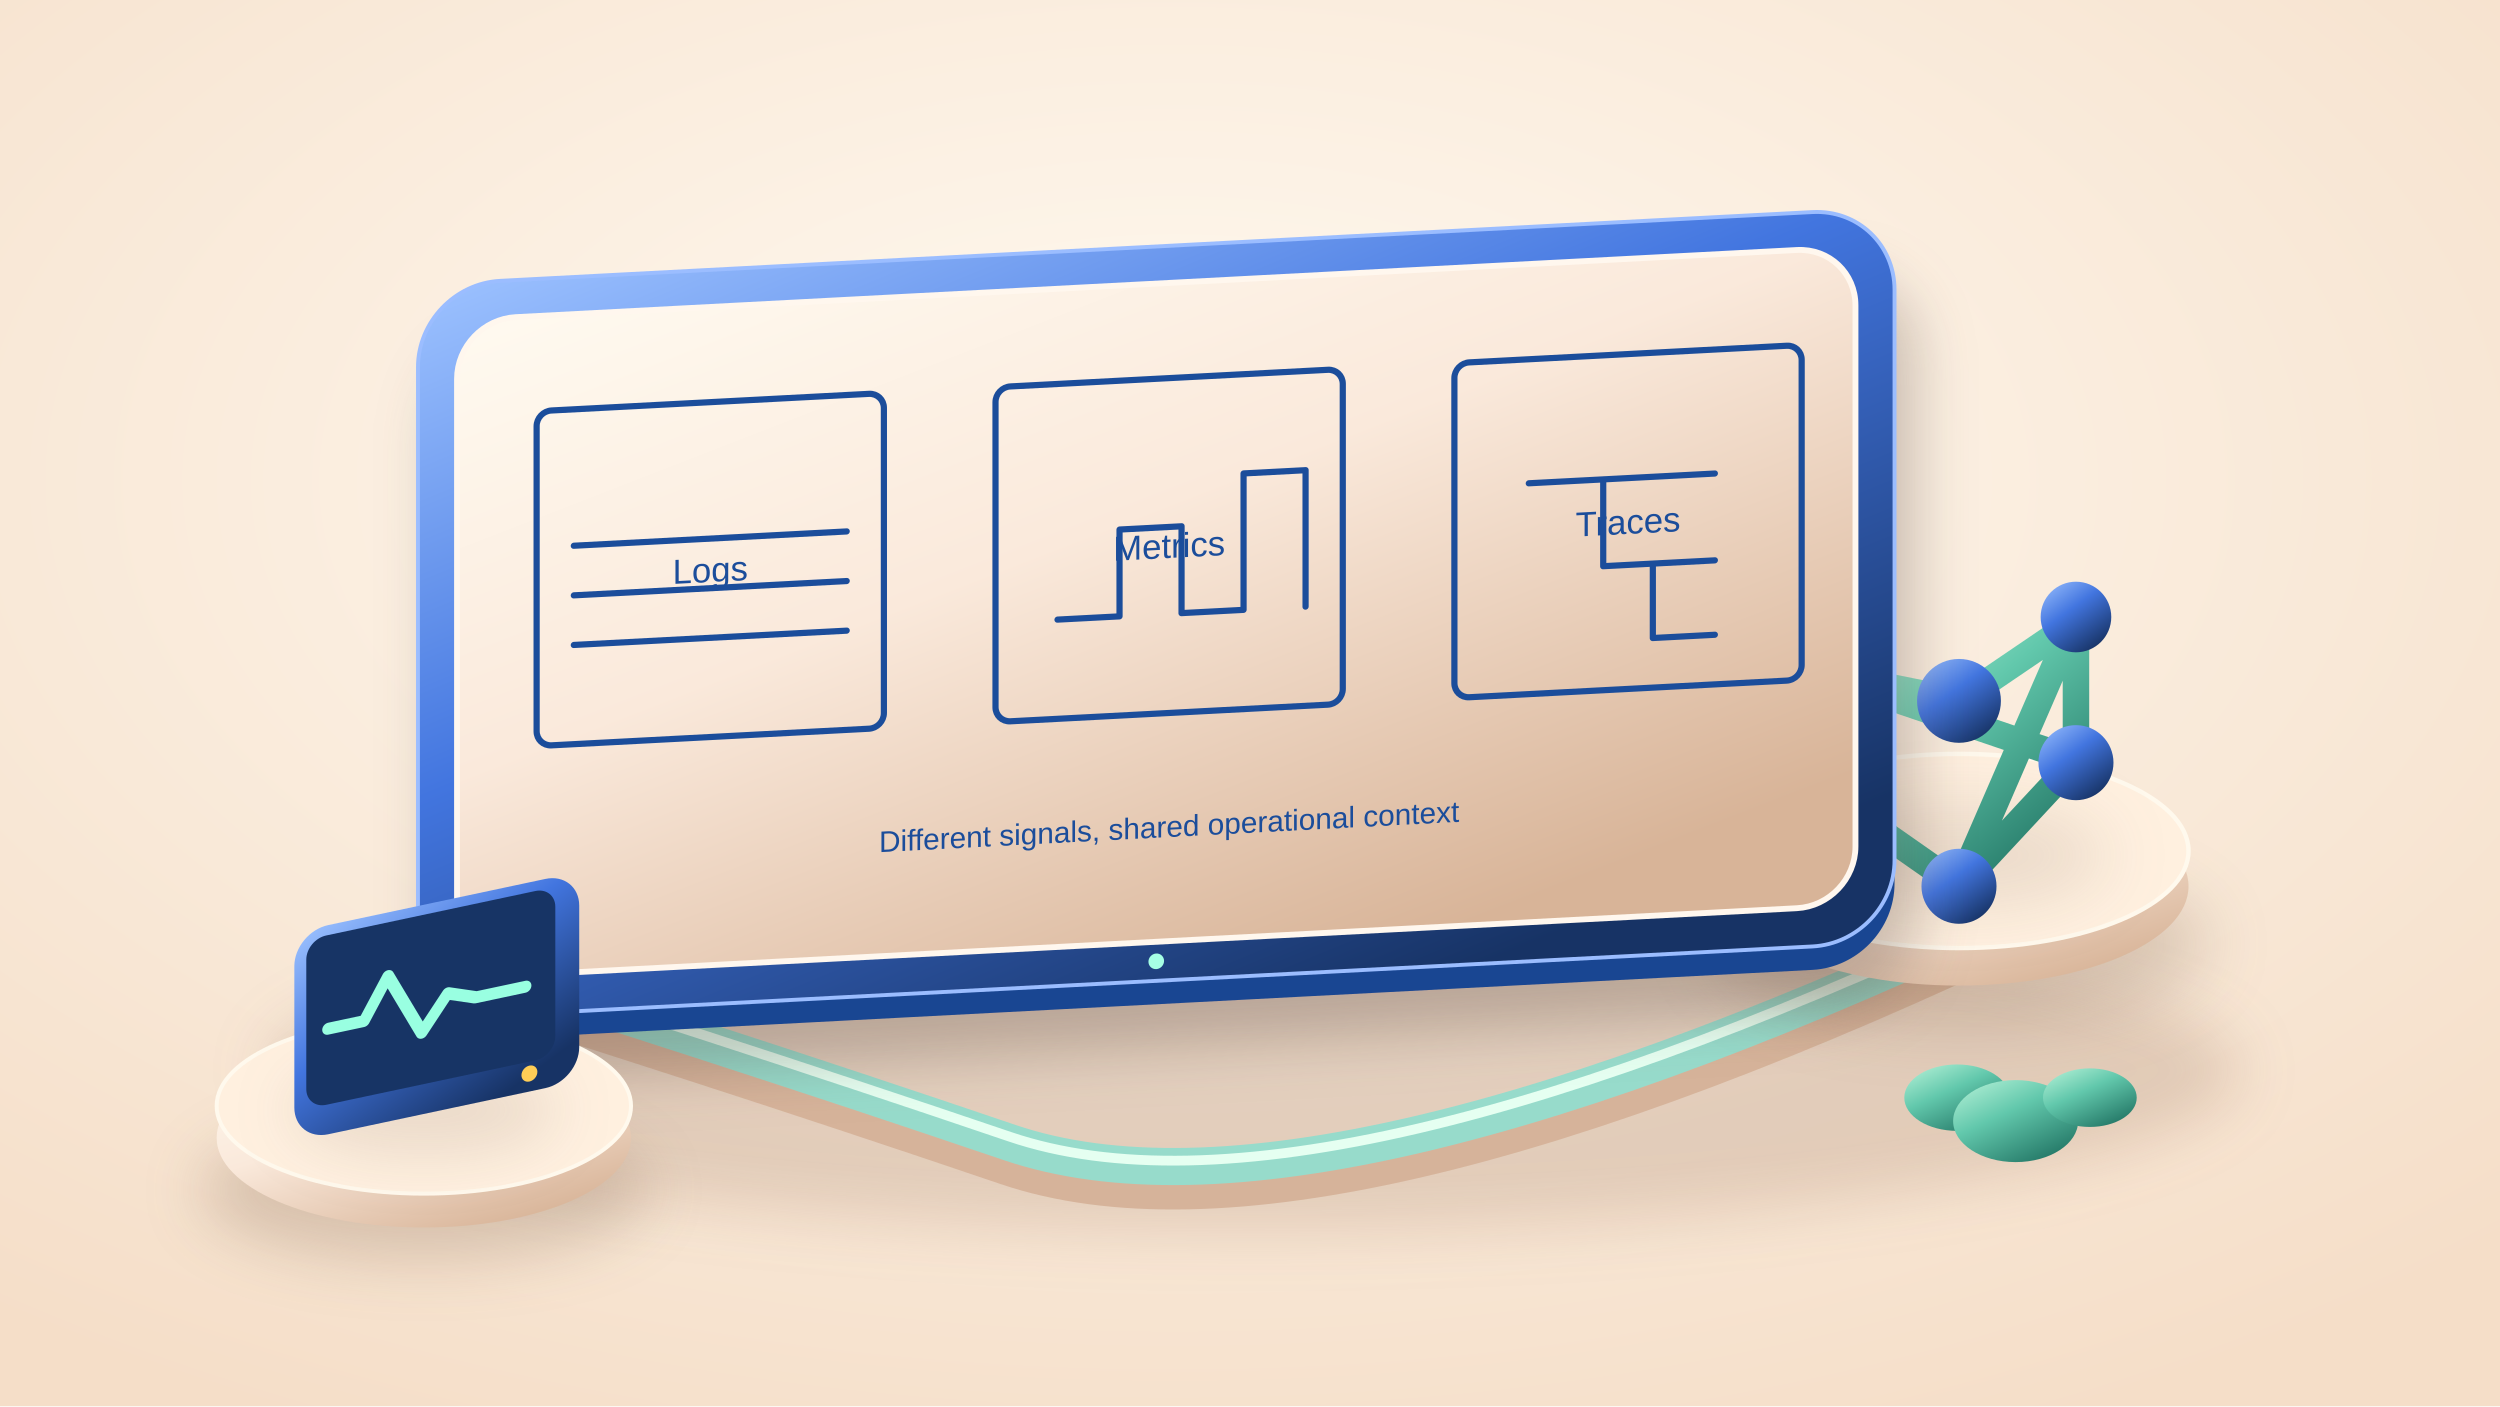
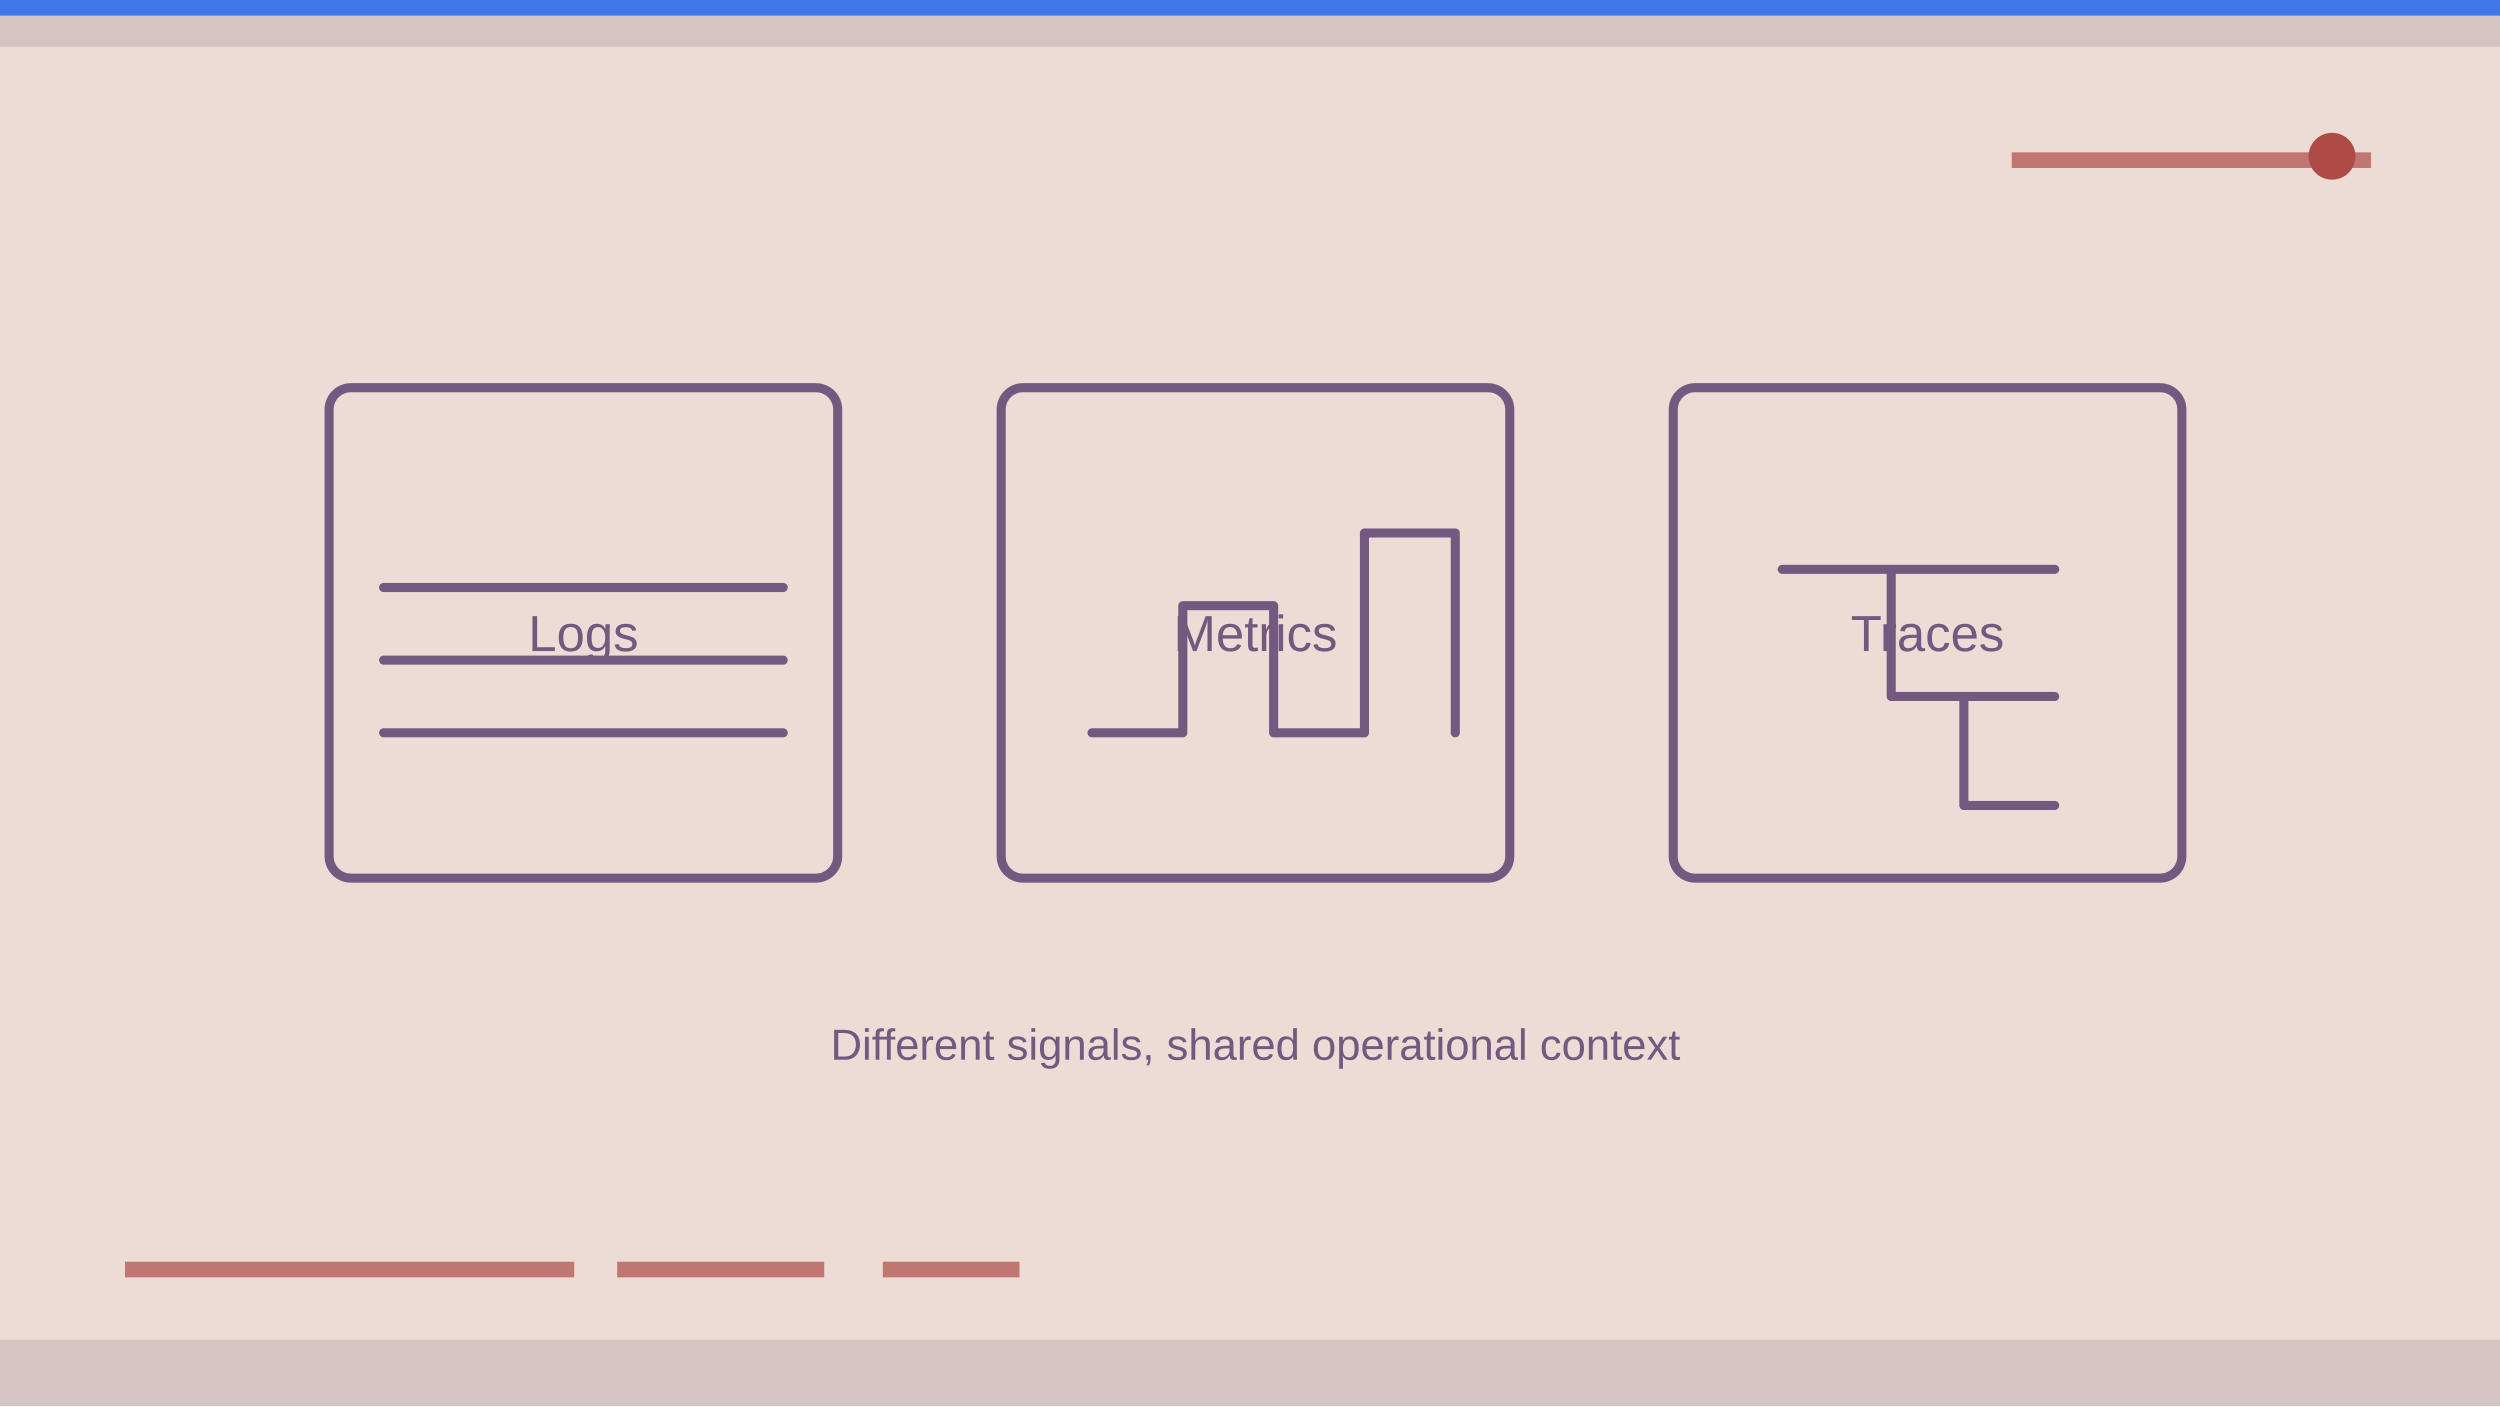
- <svg xmlns="http://www.w3.org/2000/svg" width="1280" height="720" viewBox="0 0 1280 720" preserveAspectRatio="xMidYMid slice">
+ <svg xmlns="http://www.w3.org/2000/svg" viewBox="0 0 1280 720" width="1280" height="720" role="img" aria-label="Conceptual illustration for Platform Observability: Building the Visibility Layer Every Application Team Gets Automatically: Logs, Metrics, Traces." preserveAspectRatio="xMidYMid meet" data-article-art="platform-eng-observability" data-art-scene="telemetry" data-composition="instrument-panel">
  <defs>
-     <linearGradient id="blue" x2="0.72" y2="1">
-       <stop stop-color="#9dc2ff" />
-       <stop offset=".46" stop-color="#4275df" />
-       <stop offset="1" stop-color="#173365" />
-     </linearGradient>
-     <linearGradient id="mint" x2="0.72" y2="1">
-       <stop stop-color="#bbf4da" />
-       <stop offset=".46" stop-color="#62c8ac" />
-       <stop offset="1" stop-color="#257968" />
-     </linearGradient>
-     <linearGradient id="gold" x2="0.72" y2="1">
-       <stop stop-color="#fff0a8" />
-       <stop offset=".46" stop-color="#ffc84d" />
-       <stop offset="1" stop-color="#b7771b" />
-     </linearGradient>
-     <linearGradient id="cream" x2="0.72" y2="1">
-       <stop stop-color="#fffaf0" />
-       <stop offset=".46" stop-color="#fae9db" />
-       <stop offset="1" stop-color="#d8b498" />
-     </linearGradient>
-     <radialGradient id="paper" cx=".47" cy=".34" r=".76">
-       <stop stop-color="#fffaf1" />
-       <stop offset="1" stop-color="#f5dec8" />
-     </radialGradient>
-     <filter id="blur" x="-.4" y="-.8" width="1.8" height="2.6">
-       <feGaussianBlur stdDeviation="15" />
-     </filter>
+     <clipPath id="cpcover-platform-eng-observability">
+       <rect width="1280" height="720" />
+     </clipPath>
  </defs>
-   <rect width="1280" height="720" fill="url(#paper)" />
-   <ellipse cx="642" cy="548" rx="505" ry="82" fill="#80523a" opacity=".18" filter="url(#blur)" />
-   <path d="M190 486Q361 539 517 592T1042 469" fill="none" stroke="#d6b39a" stroke-width="30" stroke-linecap="round" />
-   <path d="M190 479Q361 532 517 585T1042 462" fill="none" stroke="#97dbcb" stroke-width="19" stroke-linecap="round" />
-   <path d="M190 476Q361 529 517 582T1042 459" fill="none" stroke="#e5fff1" stroke-width="5" stroke-linecap="round" />
-   <g transform="translate(1003 421) scale(1.13)">
-     <ellipse cy="55" rx="112" ry="35" fill="#71523e" opacity=".24" filter="url(#blur)" />
-     <ellipse cy="29" rx="104" ry="45" fill="url(#cream)" />
-     <ellipse cy="13" rx="104" ry="44" fill="#fff0df" stroke="#fff9ed" stroke-width="2" />
-     <ellipse rx="68" ry="23" cy="15" fill="#7f6559" opacity=".16" filter="url(#blur)" />
-     <g fill="none" stroke="url(#mint)" stroke-width="12">
-       <path d="M0-55l53-36v63l-53 57-50-35v-59z M-50-63l103 35M53-93L0 29" />
-     </g>
-     <g fill="url(#blue)">
-       <circle cy="-55" r="19" />
-       <circle cx="53" cy="-93" r="16" />
-       <circle cx="53" cy="-27" r="17" />
-       <circle cy="29" r="17" />
-       <circle cx="-50" cy="-64" r="17" />
-       <circle cx="-50" cy="-7" r="17" />
+   <g clip-path="url(#cpcover-platform-eng-observability)">
+     <rect width="1280" height="720" fill="#eddcd5" />
+     <g transform="translate(0 0) scale(2)">
+       <path d="M0 0H640V12H0zM0 343H640V360H0z" fill="#755880" opacity=".19" />
+       <path d="M32 325h115m11 0h53m15 0h35M515 41h92" stroke="#ad4b47" stroke-width="4" opacity=".7" />
+       <circle cx="597" cy="40" r="6" fill="#ad4b47" />
+       <path d="M0 0h640v4H0z" fill="#2f6fed" opacity=".9" />
+       <g transform="translate(61 76) scale(0.93)">
+         <g data-subject-detail="signals" stroke="#755880" stroke-width="2.5" stroke-linecap="round" stroke-linejoin="round" fill="none">
+           <rect x="25" y="25" width="140" height="135" rx="6" fill="none" />
+           <text x="95" y="97.5" fill="#755880" stroke="none" font-family="Arial,sans-serif" font-size="14" text-anchor="middle">Logs</text>
+           <path d="M40 80L150 80" />
+           <path d="M40 100L150 100" />
+           <path d="M40 120L150 120" />
+           <rect x="210" y="25" width="140" height="135" rx="6" fill="none" />
+           <text x="280" y="97.5" fill="#755880" stroke="none" font-family="Arial,sans-serif" font-size="14" text-anchor="middle">Metrics</text>
+           <path d="M235 120h25V85h25v35h25V65h25v55" />
+           <rect x="395" y="25" width="140" height="135" rx="6" fill="none" />
+           <text x="465" y="97.5" fill="#755880" stroke="none" font-family="Arial,sans-serif" font-size="14" text-anchor="middle">Traces</text>
+           <path d="M425 75h75m-45 0v35h45m-25 0v30h25" />
+           <text x="280" y="210" fill="#755880" stroke="none" font-family="Arial,sans-serif" font-size="12" text-anchor="middle">Different signals, shared operational context</text>
+         </g>
+       </g>
    </g>
  </g>
-   <g transform="translate(214 146) skewY(-3)">
-     <rect x="10" y="33" width="756" height="376" rx="42" fill="#54433a" opacity=".30" filter="url(#blur)" />
-     <rect x="0" y="12" width="756" height="376" rx="42" fill="#194692" />
-     <rect width="756" height="376" rx="42" fill="url(#blue)" stroke="#9bbdff" stroke-width="2" />
-     <rect x="20" y="19" width="716" height="337" rx="30" fill="url(#cream)" stroke="#fff7ee" stroke-width="3" />
-     <g transform="translate(29 36) scale(1.27)">
-       <g data-subject-detail="signals" stroke="#1b4d9b" stroke-width="2.5" stroke-linecap="round" stroke-linejoin="round" fill="none">
-         <rect x="25" y="25" width="140" height="135" rx="6" fill="none" />
-         <text x="95" y="97.5" fill="#1b4d9b" stroke="none" font-family="Arial,sans-serif" font-size="14" text-anchor="middle">Logs</text>
-         <path d="M40 80L150 80" />
-         <path d="M40 100L150 100" />
-         <path d="M40 120L150 120" />
-         <rect x="210" y="25" width="140" height="135" rx="6" fill="none" />
-         <text x="280" y="97.5" fill="#1b4d9b" stroke="none" font-family="Arial,sans-serif" font-size="14" text-anchor="middle">Metrics</text>
-         <path d="M235 120h25V85h25v35h25V65h25v55" />
-         <rect x="395" y="25" width="140" height="135" rx="6" fill="none" />
-         <text x="465" y="97.5" fill="#1b4d9b" stroke="none" font-family="Arial,sans-serif" font-size="14" text-anchor="middle">Traces</text>
-         <path d="M425 75h75m-45 0v35h45m-25 0v30h25" />
-         <text x="280" y="210" fill="#1b4d9b" stroke="none" font-family="Arial,sans-serif" font-size="12" text-anchor="middle">Different signals, shared operational context</text>
-       </g>
-     </g>
-     <circle cx="378" cy="366" r="4" fill="#a6ffe4" />
-   </g>
-   <g transform="translate(217 553) scale(1.02)">
-     <ellipse cy="55" rx="112" ry="35" fill="#71523e" opacity=".24" filter="url(#blur)" />
-     <ellipse cy="29" rx="104" ry="45" fill="url(#cream)" />
-     <ellipse cy="13" rx="104" ry="44" fill="#fff0df" stroke="#fff9ed" stroke-width="2" />
-     <ellipse rx="68" ry="23" cy="15" fill="#7f6559" opacity=".16" filter="url(#blur)" />
-     <g transform="skewY(-12)">
-       <rect x="-65" y="-88" width="143" height="105" rx="17" fill="url(#blue)" />
-       <rect x="-59" y="-83" width="125" height="85" rx="10" fill="#173465" />
-       <path d="M-48-36h18l12-20 17 32 13-17 14 5h25" fill="none" stroke="#99ffe1" stroke-width="6" stroke-linecap="round" stroke-linejoin="round" />
-       <circle cx="53" cy="8" r="4" fill="#ffcd56" />
-     </g>
-   </g>
-   <g fill="url(#mint)">
-     <ellipse cx="1002" cy="562" rx="27" ry="17" />
-     <ellipse cx="1032" cy="574" rx="32" ry="21" />
-     <ellipse cx="1070" cy="562" rx="24" ry="15" />
-   </g>
</svg>
